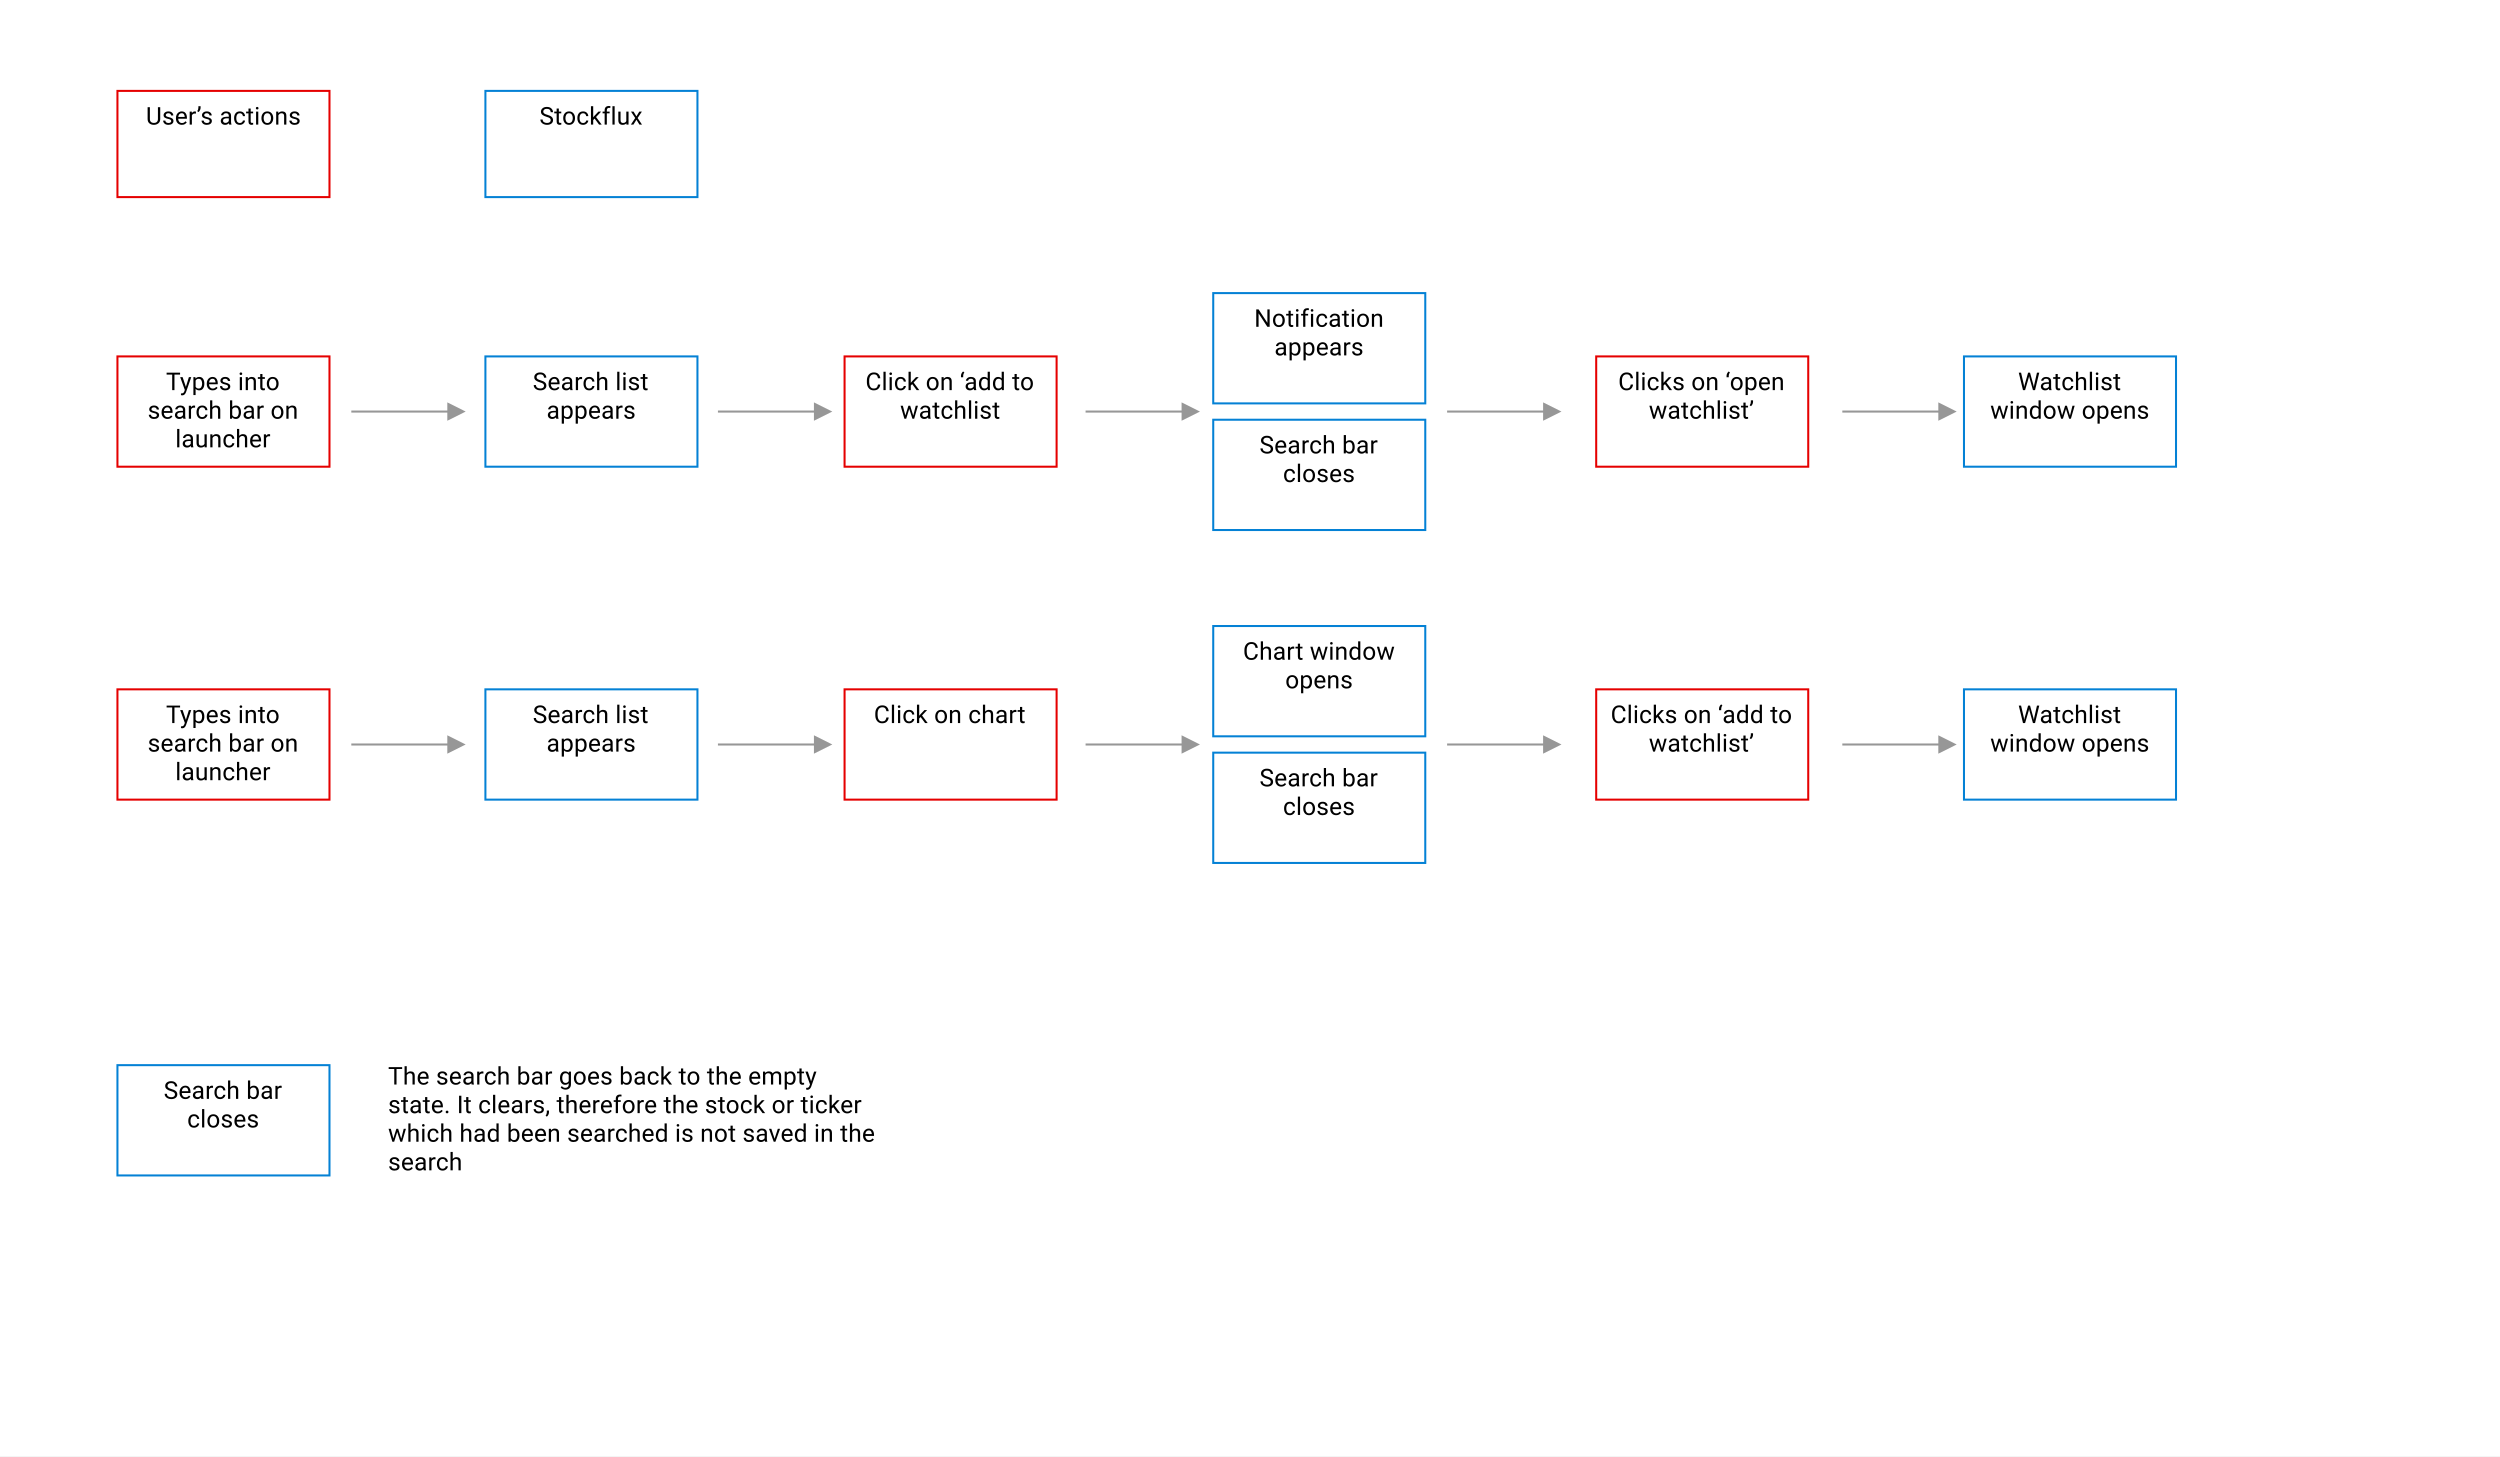
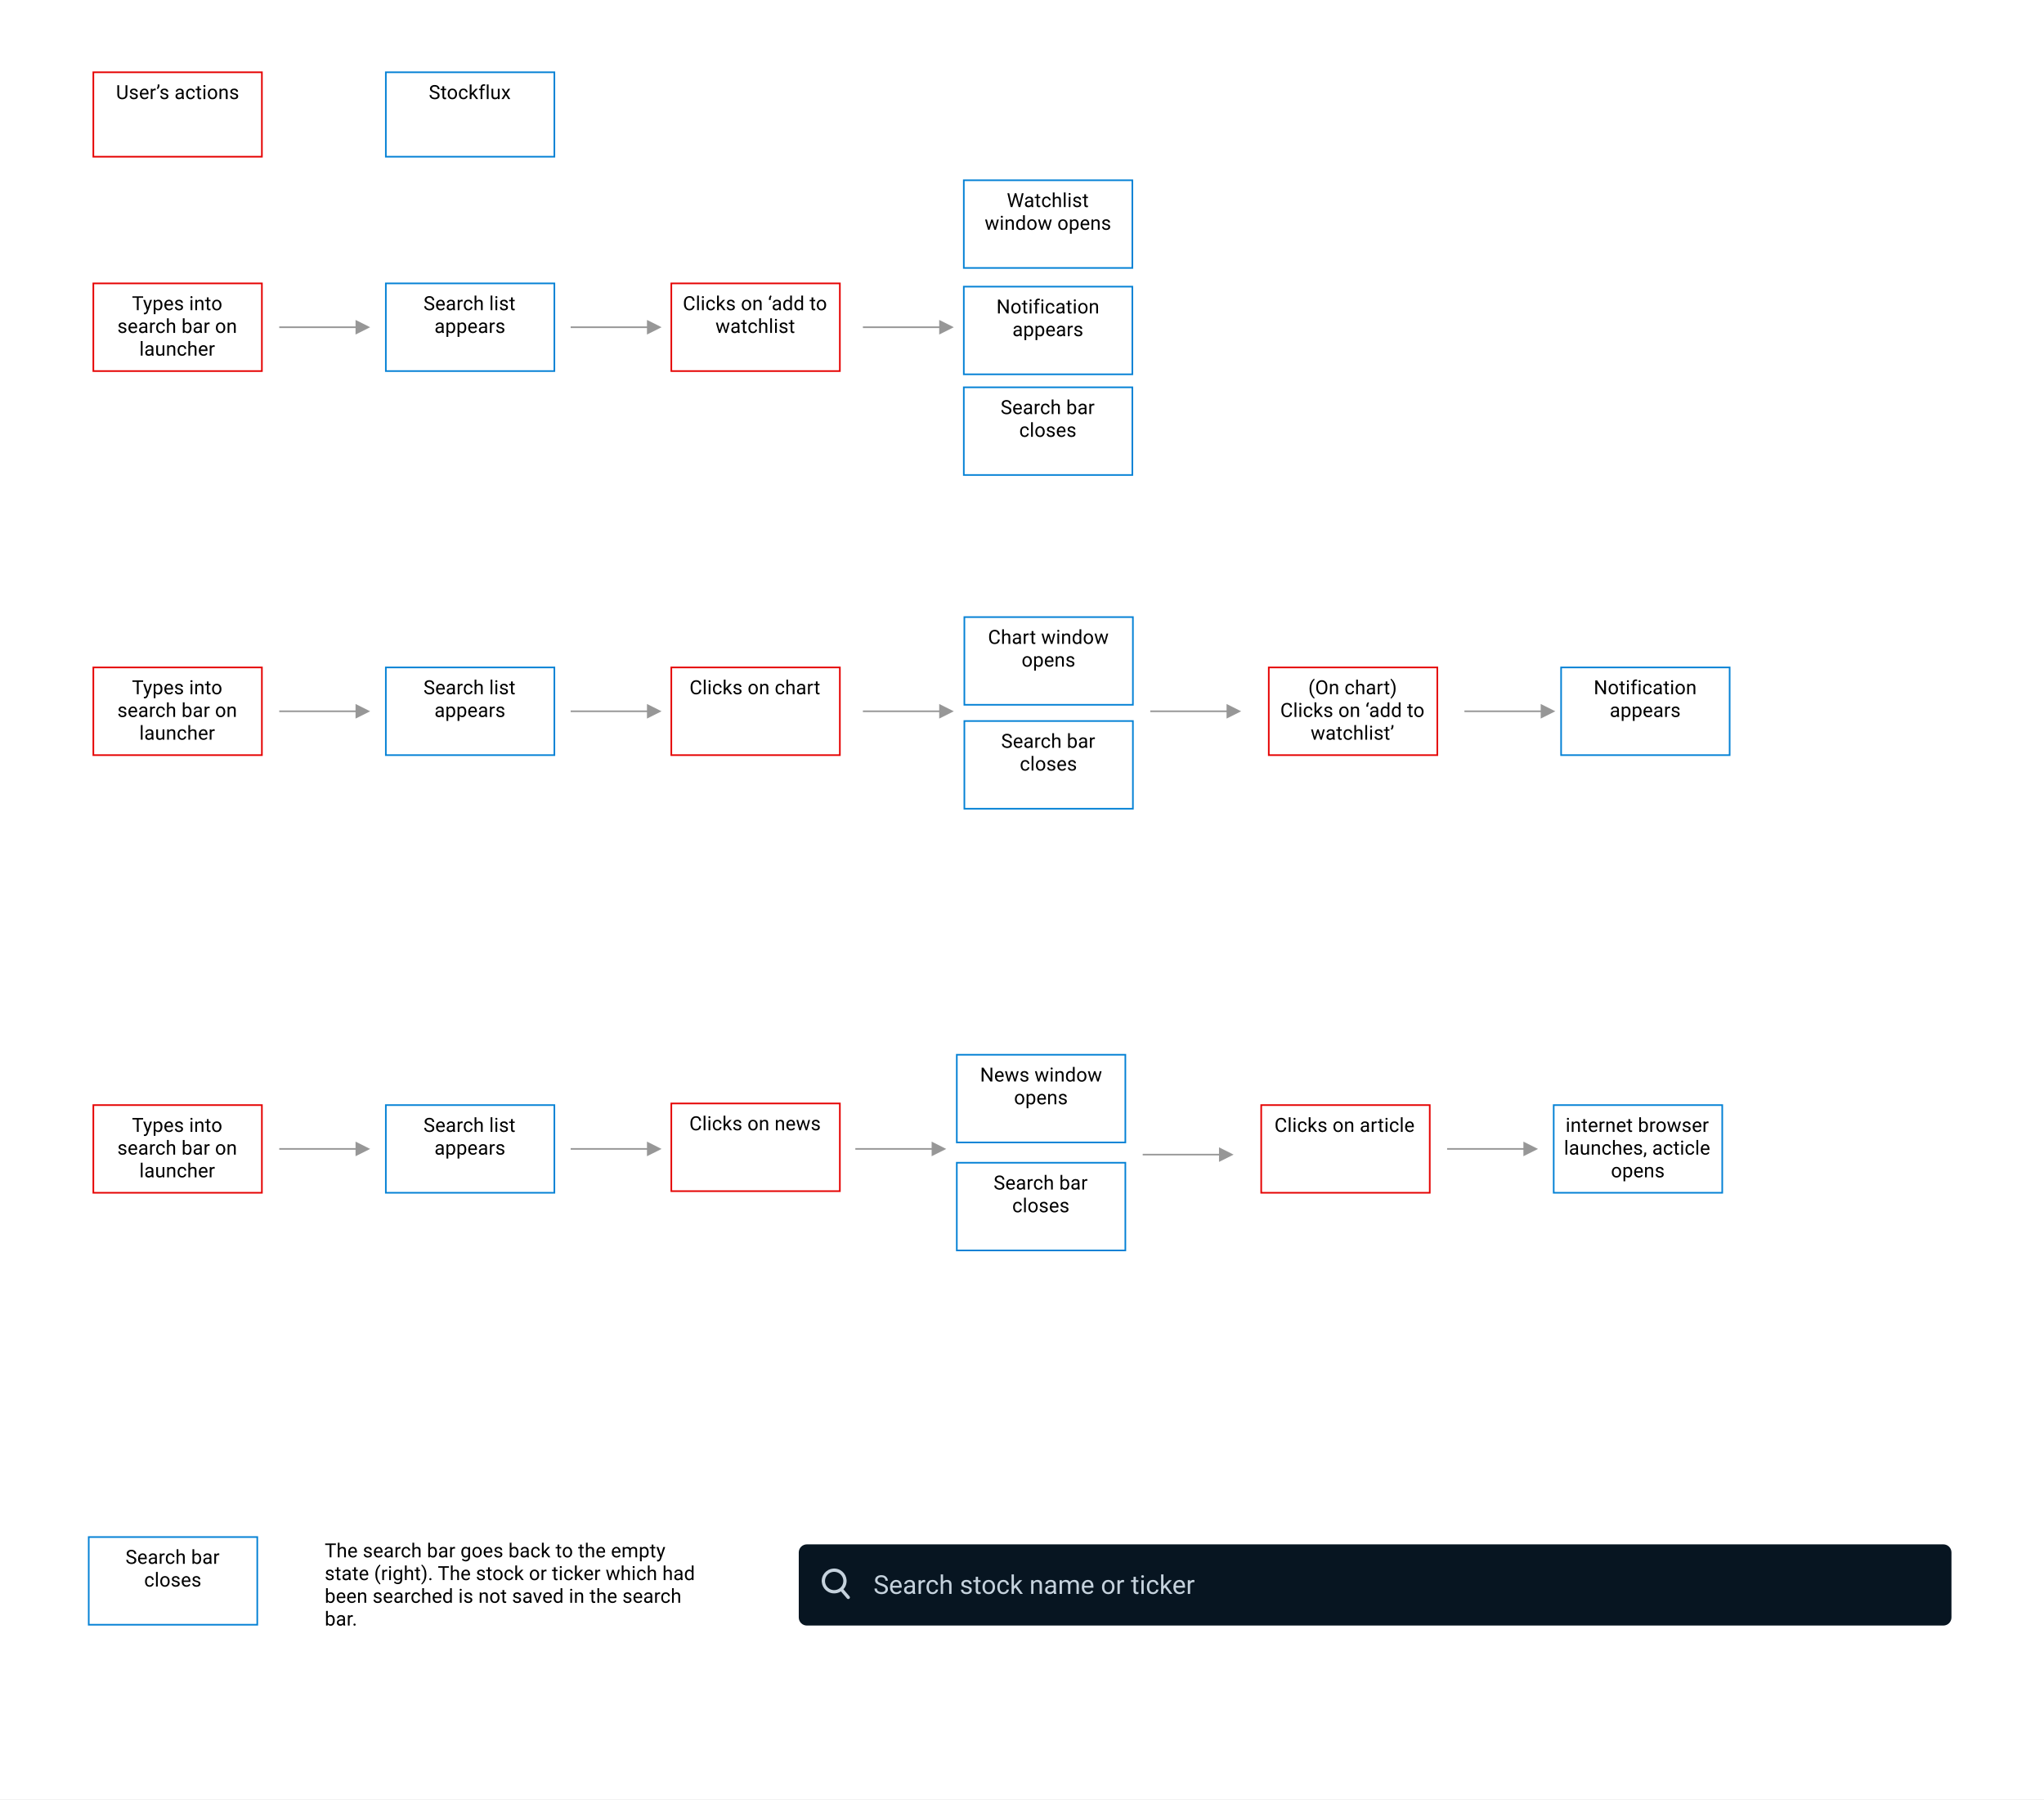
- <svg xmlns="http://www.w3.org/2000/svg" width="1224" height="713" viewBox="0 0 1224 713">
+ <svg xmlns="http://www.w3.org/2000/svg" width="1259" height="1108" viewBox="0 0 1259 1108">
  <g fill="none" fill-rule="evenodd">
-     <rect width="1224" height="713" fill="#FFF" />
+     <rect width="1259" height="1108" fill="#FFF" />
    <rect width="103.813" height="54" x="57.5" y="174.5" stroke="#E50000" />
-     <rect width="103.813" height="54" x="57.5" y="337.5" stroke="#E50000" />
+     <rect width="103.813" height="54" x="57.5" y="411" stroke="#E50000" />
+     <rect width="103.813" height="54" x="57.5" y="680.5" stroke="#E50000" />
    <rect width="103.813" height="54" x="413.5" y="174.5" stroke="#E50000" />
-     <rect width="103.813" height="54" x="413.5" y="337.5" stroke="#E50000" />
-     <rect width="103.813" height="54" x="781.5" y="174.5" stroke="#E50000" />
-     <rect width="103.813" height="54" x="781.5" y="337.5" stroke="#E50000" />
-     <rect width="103.813" height="54" x="594" y="143.5" stroke="#0481D5" />
-     <rect width="103.813" height="54" x="594" y="306.5" stroke="#0481D5" />
-     <rect width="103.813" height="54" x="961.563" y="337.5" stroke="#0481D5" />
-     <rect width="103.813" height="54" x="594" y="205.5" stroke="#0481D5" />
-     <rect width="103.813" height="54" x="594" y="368.5" stroke="#0481D5" />
-     <rect width="103.813" height="54" x="57.5" y="521.5" stroke="#0481D5" />
-     <rect width="103.813" height="54" x="961.563" y="174.5" stroke="#0481D5" />
+     <rect width="103.813" height="54" x="413.5" y="411" stroke="#E50000" />
+     <rect width="103.813" height="54" x="413.5" y="679.5" stroke="#E50000" />
+     <rect width="103.813" height="54" x="781.5" y="411" stroke="#E50000" />
+     <rect width="103.813" height="54" x="593.656" y="176.5" stroke="#0481D5" />
+     <rect width="103.813" height="54" x="961.563" y="411" stroke="#0481D5" />
+     <rect width="103.813" height="54" x="594" y="380" stroke="#0481D5" />
+     <rect width="103.813" height="54" x="589.344" y="649.5" stroke="#0481D5" />
+     <rect width="103.813" height="54" x="593.656" y="238.5" stroke="#0481D5" />
+     <rect width="103.813" height="54" x="594" y="444" stroke="#0481D5" />
+     <rect width="103.813" height="54" x="589.344" y="716" stroke="#0481D5" />
+     <rect width="103.813" height="54" x="54.656" y="946.5" stroke="#0481D5" />
+     <rect width="103.813" height="54" x="593.656" y="111" stroke="#0481D5" />
    <rect width="103.813" height="54" x="237.656" y="174.5" stroke="#0481D5" />
-     <rect width="103.813" height="54" x="237.656" y="337.5" stroke="#0481D5" />
+     <rect width="103.813" height="54" x="237.656" y="411" stroke="#0481D5" />
+     <rect width="103.813" height="54" x="237.656" y="680.5" stroke="#0481D5" />
    <text fill="#000" font-family="Roboto-Medium, Roboto" font-size="12" font-weight="400" letter-spacing=".086">
      <tspan x="81.275" y="191">Types into </tspan>
      <tspan x="72.287" y="205">search bar on </tspan>
      <tspan x="85.813" y="219">launcher</tspan>
    </text>
    <text fill="#000" font-family="Roboto-Medium, Roboto" font-size="12" font-weight="400" letter-spacing=".086">
-       <tspan x="81.275" y="354">Types into </tspan>
-       <tspan x="72.287" y="368">search bar on </tspan>
-       <tspan x="85.813" y="382">launcher</tspan>
+       <tspan x="81.275" y="427.5">Types into </tspan>
+       <tspan x="72.287" y="441.5">search bar on </tspan>
+       <tspan x="85.813" y="455.5">launcher</tspan>
    </text>
    <text fill="#000" font-family="Roboto-Medium, Roboto" font-size="12" font-weight="400" letter-spacing=".086">
-       <tspan x="423.722" y="191">Click on ‘add to </tspan>
+       <tspan x="81.275" y="697">Types into </tspan>
+       <tspan x="72.287" y="711">search bar on </tspan>
+       <tspan x="85.813" y="725">launcher</tspan>
+     </text>
+     <text fill="#000" font-family="Roboto-Medium, Roboto" font-size="12" font-weight="400" letter-spacing=".086">
+       <tspan x="420.583" y="191">Clicks on ‘add to </tspan>
      <tspan x="440.692" y="205">watchlist</tspan>
    </text>
    <text fill="#000" font-family="Roboto-Medium, Roboto" font-size="12" font-weight="400" letter-spacing=".086">
-       <tspan x="427.842" y="354">Click on chart</tspan>
+       <tspan x="424.703" y="427.5">Clicks on chart</tspan>
    </text>
    <text fill="#000" font-family="Roboto-Medium, Roboto" font-size="12" font-weight="400" letter-spacing=".086">
-       <tspan x="792.275" y="191">Clicks on ‘open </tspan>
-       <tspan x="807.278" y="205">watchlist’</tspan>
+       <tspan x="424.602" y="696">Clicks on news</tspan>
    </text>
    <text fill="#000" font-family="Roboto-Medium, Roboto" font-size="12" font-weight="400" letter-spacing=".086">
-       <tspan x="788.583" y="354">Clicks on ‘add to </tspan>
-       <tspan x="807.278" y="368">watchlist’</tspan>
+       <tspan x="805.828" y="427.5">(On chart) </tspan>
+       <tspan x="788.583" y="441.5">Clicks on ‘add to </tspan>
+       <tspan x="807.278" y="455.5">watchlist’</tspan>
    </text>
    <text fill="#000" font-family="Roboto-Medium, Roboto" font-size="12" font-weight="400" letter-spacing=".086">
-       <tspan x="614.073" y="160">Notification </tspan>
-       <tspan x="623.932" y="174">appears</tspan>
+       <tspan x="613.729" y="193">Notification </tspan>
+       <tspan x="623.589" y="207">appears</tspan>
    </text>
    <text fill="#000" font-family="Roboto-Medium, Roboto" font-size="12" font-weight="400" letter-spacing=".086">
-       <tspan x="608.563" y="323">Chart window </tspan>
-       <tspan x="629.245" y="337">opens</tspan>
+       <tspan x="981.635" y="427.5">Notification </tspan>
+       <tspan x="991.495" y="441.5">appears</tspan>
    </text>
    <text fill="#000" font-family="Roboto-Medium, Roboto" font-size="12" font-weight="400" letter-spacing=".086">
-       <tspan x="988.031" y="354">Watchlist </tspan>
-       <tspan x="974.423" y="368">window opens</tspan>
+       <tspan x="608.563" y="396.5">Chart window </tspan>
+       <tspan x="629.245" y="410.5">opens</tspan>
    </text>
    <text fill="#000" font-family="Roboto-Medium, Roboto" font-size="12" font-weight="400" letter-spacing=".086">
-       <tspan x="616.638" y="222">Search bar </tspan>
-       <tspan x="628.147" y="236">closes</tspan>
+       <tspan x="603.659" y="666">News window </tspan>
+       <tspan x="624.588" y="680">opens</tspan>
    </text>
    <text fill="#000" font-family="Roboto-Medium, Roboto" font-size="12" font-weight="400" letter-spacing=".086">
-       <tspan x="616.638" y="385">Search bar </tspan>
-       <tspan x="628.147" y="399">closes</tspan>
+       <tspan x="616.294" y="255">Search bar </tspan>
+       <tspan x="627.803" y="269">closes</tspan>
    </text>
    <text fill="#000" font-family="Roboto-Medium, Roboto" font-size="12" font-weight="400" letter-spacing=".086">
-       <tspan x="80.138" y="538">Search bar </tspan>
-       <tspan x="91.647" y="552">closes</tspan>
+       <tspan x="616.638" y="460.5">Search bar </tspan>
+       <tspan x="628.147" y="474.5">closes</tspan>
    </text>
    <text fill="#000" font-family="Roboto-Medium, Roboto" font-size="12" font-weight="400" letter-spacing=".086">
-       <tspan x="988.031" y="191">Watchlist </tspan>
-       <tspan x="974.423" y="205">window opens</tspan>
+       <tspan x="611.982" y="732.5">Search bar </tspan>
+       <tspan x="623.491" y="746.5">closes</tspan>
+     </text>
+     <text fill="#000" font-family="Roboto-Medium, Roboto" font-size="12" font-weight="400" letter-spacing=".086">
+       <tspan x="77.294" y="963">Search bar </tspan>
+       <tspan x="88.803" y="977">closes</tspan>
+     </text>
+     <text fill="#000" font-family="Roboto-Medium, Roboto" font-size="12" font-weight="400" letter-spacing=".086">
+       <tspan x="620.125" y="127.5">Watchlist </tspan>
+       <tspan x="606.517" y="141.5">window opens</tspan>
    </text>
    <text fill="#000" font-family="Roboto-Medium, Roboto" font-size="12" font-weight="400" letter-spacing=".086">
      <tspan x="260.828" y="191">Search list </tspan>
      <tspan x="267.589" y="205">appears</tspan>
    </text>
    <text fill="#000" font-family="Roboto-Medium, Roboto" font-size="12" font-weight="400" letter-spacing=".086">
-       <tspan x="260.828" y="354">Search list </tspan>
-       <tspan x="267.589" y="368">appears</tspan>
+       <tspan x="260.828" y="427.5">Search list </tspan>
+       <tspan x="267.589" y="441.5">appears</tspan>
+     </text>
+     <text fill="#000" font-family="Roboto-Medium, Roboto" font-size="12" font-weight="400" letter-spacing=".086">
+       <tspan x="260.828" y="697">Search list </tspan>
+       <tspan x="267.589" y="711">appears</tspan>
    </text>
    <rect width="103.813" height="52" x="57.5" y="44.5" stroke="#E50000" />
    <rect width="103.813" height="52" x="237.656" y="44.5" stroke="#0481D5" />
    <text fill="#000" font-family="Roboto-Medium, Roboto" font-size="12" font-weight="400" letter-spacing=".086">
      <tspan x="71.447" y="61">User’s actions</tspan>
    </text>
    <text fill="#000" font-family="Roboto-Medium, Roboto" font-size="12" font-weight="400" letter-spacing=".086">
      <tspan x="264.101" y="61">Stockflux</tspan>
    </text>
-     <path fill="#979797" fill-rule="nonzero" d="M219 197L228 201.5 219 206 219 202 172 202 172 201 219 201 219 197zM398.5 197L407.5 201.5 398.5 206 398.5 202 351.5 202 351.5 201 398.5 201 398.5 197zM578.5 197L587.5 201.5 578.5 206 578.5 202 531.5 202 531.5 201 578.5 201 578.5 197zM755.5 197L764.5 201.5 755.5 206 755.5 202 708.5 202 708.5 201 755.5 201 755.5 197zM949 197L958 201.5 949 206 949 202 902 202 902 201 949 201 949 197zM219 360L228 364.5 219 369 219 365 172 365 172 364 219 364 219 360zM398.5 360L407.5 364.5 398.5 369 398.5 365 351.5 365 351.5 364 398.5 364 398.5 360zM578.5 360L587.5 364.5 578.5 369 578.5 365 531.5 365 531.5 364 578.5 364 578.5 360zM755.5 360L764.5 364.5 755.5 369 755.5 365 708.5 365 708.5 364 755.5 364 755.5 360zM949 360L958 364.5 949 369 949 365 902 365 902 364 949 364 949 360z" />
    <text fill="#000" font-family="Roboto-Regular, Roboto" font-size="12" letter-spacing=".086">
-       <tspan x="190" y="531">The search bar goes back to the empty </tspan>
-       <tspan x="190" y="545">state. It clears, therefore the stock or ticker </tspan>
-       <tspan x="190" y="559">which had been searched is not saved in the </tspan>
-       <tspan x="190" y="573">search </tspan>
+       <tspan x="200" y="959">The search bar goes back to the empty </tspan>
+       <tspan x="200" y="973">state (right). The stock or ticker which had </tspan>
+       <tspan x="200" y="987">been searched is not saved in the search </tspan>
+       <tspan x="200" y="1001">bar. </tspan>
    </text>
+     <rect width="103.813" height="54" x="776.844" y="680.5" stroke="#E50000" />
+     <rect width="103.813" height="54" x="957" y="680.5" stroke="#0481D5" />
+     <text fill="#000" font-family="Roboto-Medium, Roboto" font-size="12" font-weight="400" letter-spacing=".086">
+       <tspan x="785.008" y="697">Clicks on article</tspan>
+     </text>
+     <text fill="#000" font-family="Roboto-Medium, Roboto" font-size="12" font-weight="400" letter-spacing=".086">
+       <tspan x="964.299" y="697">internet browser </tspan>
+       <tspan x="963.321" y="711">launches, acticle </tspan>
+       <tspan x="992.245" y="725">opens</tspan>
+     </text>
+     <path fill="#979797" fill-rule="nonzero" d="M219 197L228 201.5 219 206 219 202 172 202 172 201 219 201 219 197zM398.5 197L407.5 201.5 398.5 206 398.5 202 351.5 202 351.5 201 398.5 201 398.5 197zM578.5 197L587.5 201.5 578.5 206 578.5 202 531.5 202 531.5 201 578.5 201 578.5 197zM949 433.5L958 438 949 442.5 949 438.5 902 438.5 902 437.5 949 437.5 949 433.5zM578.5 433.5L587.5 438 578.5 442.5 578.5 438.5 531.5 438.5 531.5 437.5 578.5 437.5 578.5 433.5zM755.5 433.5L764.5 438 755.5 442.5 755.5 438.5 708.5 438.5 708.5 437.5 755.5 437.5 755.5 433.5zM573.844 703L582.844 707.5 573.844 712 573.843 708 526.844 708 526.844 707 573.843 707 573.844 703zM938.344 703L947.344 707.5 938.344 712 938.343 708 891.344 708 891.344 707 938.343 707 938.344 703zM750.844 706.5L759.844 711 750.844 715.5 750.843 711.5 703.844 711.5 703.844 710.5 750.843 710.5 750.844 706.5zM219 433.5L228 438 219 442.5 219 438.5 172 438.5 172 437.5 219 437.5 219 433.5zM398.5 433.5L407.5 438 398.5 442.5 398.5 438.5 351.5 438.5 351.5 437.5 398.5 437.5 398.5 433.5zM219 703L228 707.5 219 712 219 708 172 708 172 707 219 707 219 703zM398.5 703L407.5 707.5 398.5 712 398.5 708 351.5 708 351.5 707 398.5 707 398.5 703z" />
+     <g transform="translate(492 951)">
+       <rect width="710" height="50" fill="#071521" rx="5" />
+       <text fill="#C5D2DD" font-family="Roboto-Medium, Roboto" font-size="16" font-weight="400">
+         <tspan x="46" y="30.5">Search stock name or ticker</tspan>
+       </text>
+       <path fill="#C5D2DD" d="M9.245,1.207 C13.446,1.722 16.433,5.545 15.917,9.745 C15.718,11.361 15.031,12.797 14.02,13.924 L17.759,18.285 C18.122,18.708 18.073,19.344 17.65,19.707 C17.227,20.069 16.591,20.02 16.228,19.598 L16.228,19.598 L12.488,15.236 C11.029,16.185 9.241,16.645 7.378,16.417 C3.178,15.901 0.191,12.078 0.707,7.878 C1.222,3.678 5.045,0.691 9.245,1.207 Z M2.709,8.124 C2.329,11.218 4.529,14.035 7.624,14.415 C10.718,14.795 13.535,12.594 13.915,9.5 C14.295,6.405 12.094,3.589 9,3.209 C5.905,2.829 3.089,5.029 2.709,8.124 Z" transform="translate(13.494 13.733)" />
+     </g>
  </g>
</svg>
